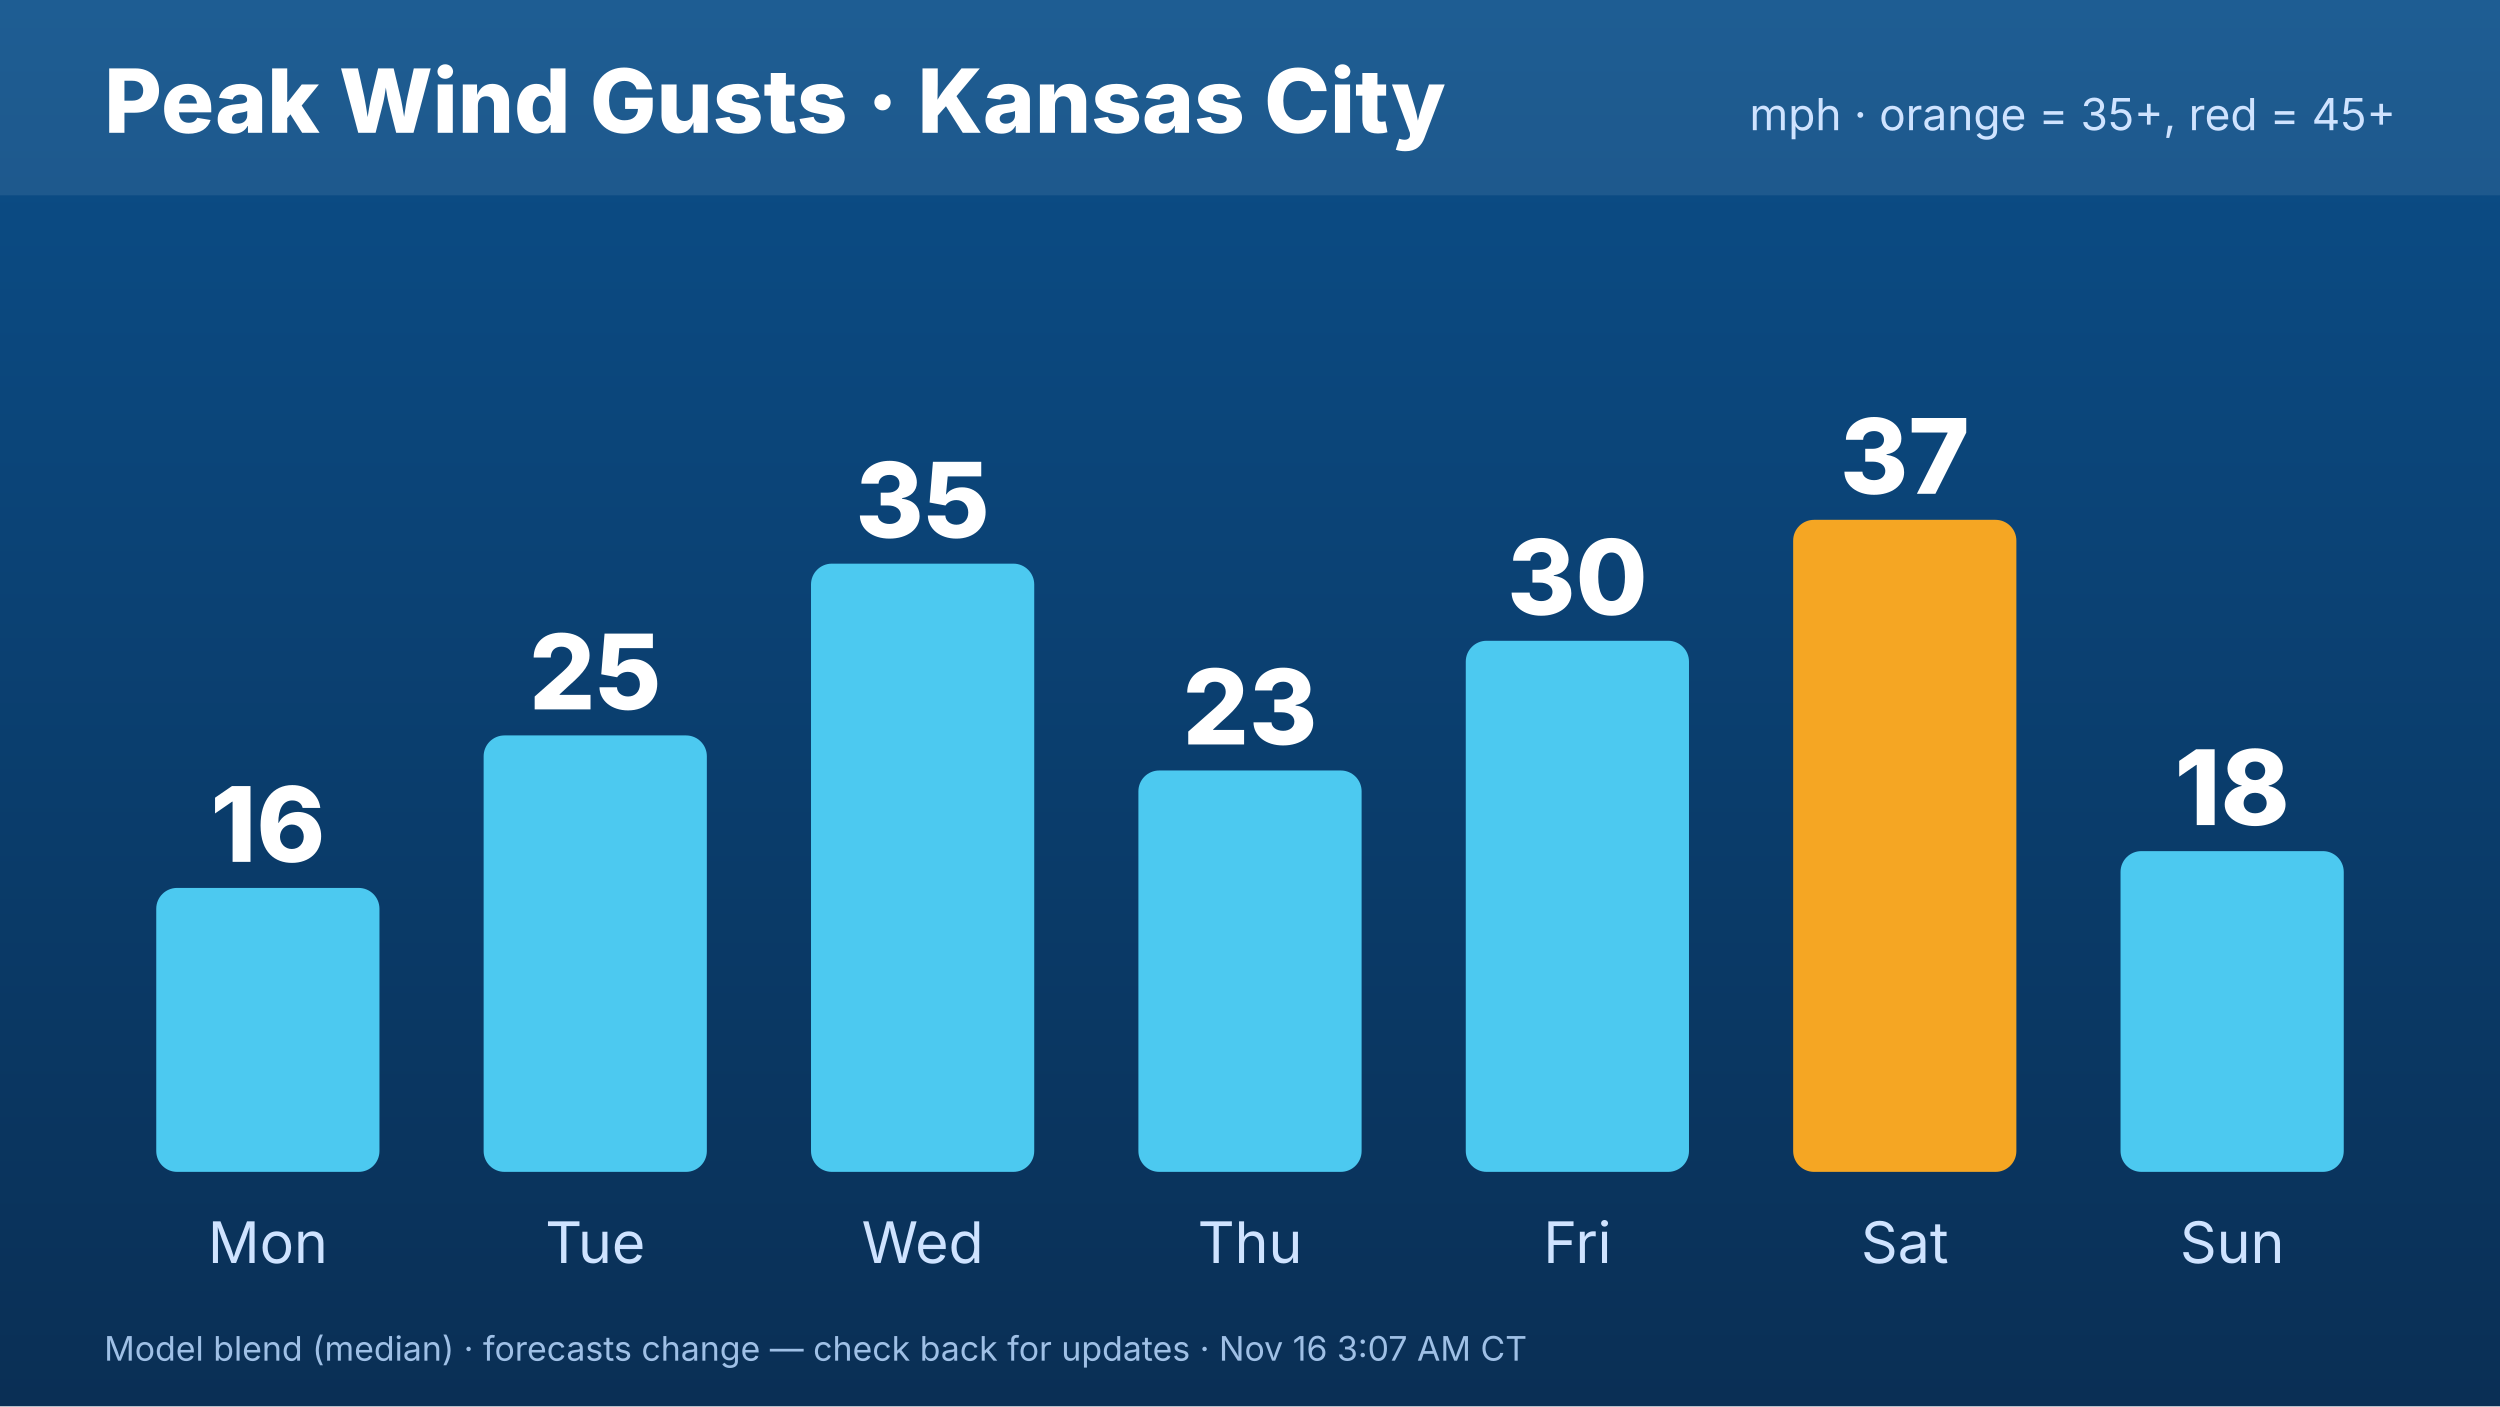
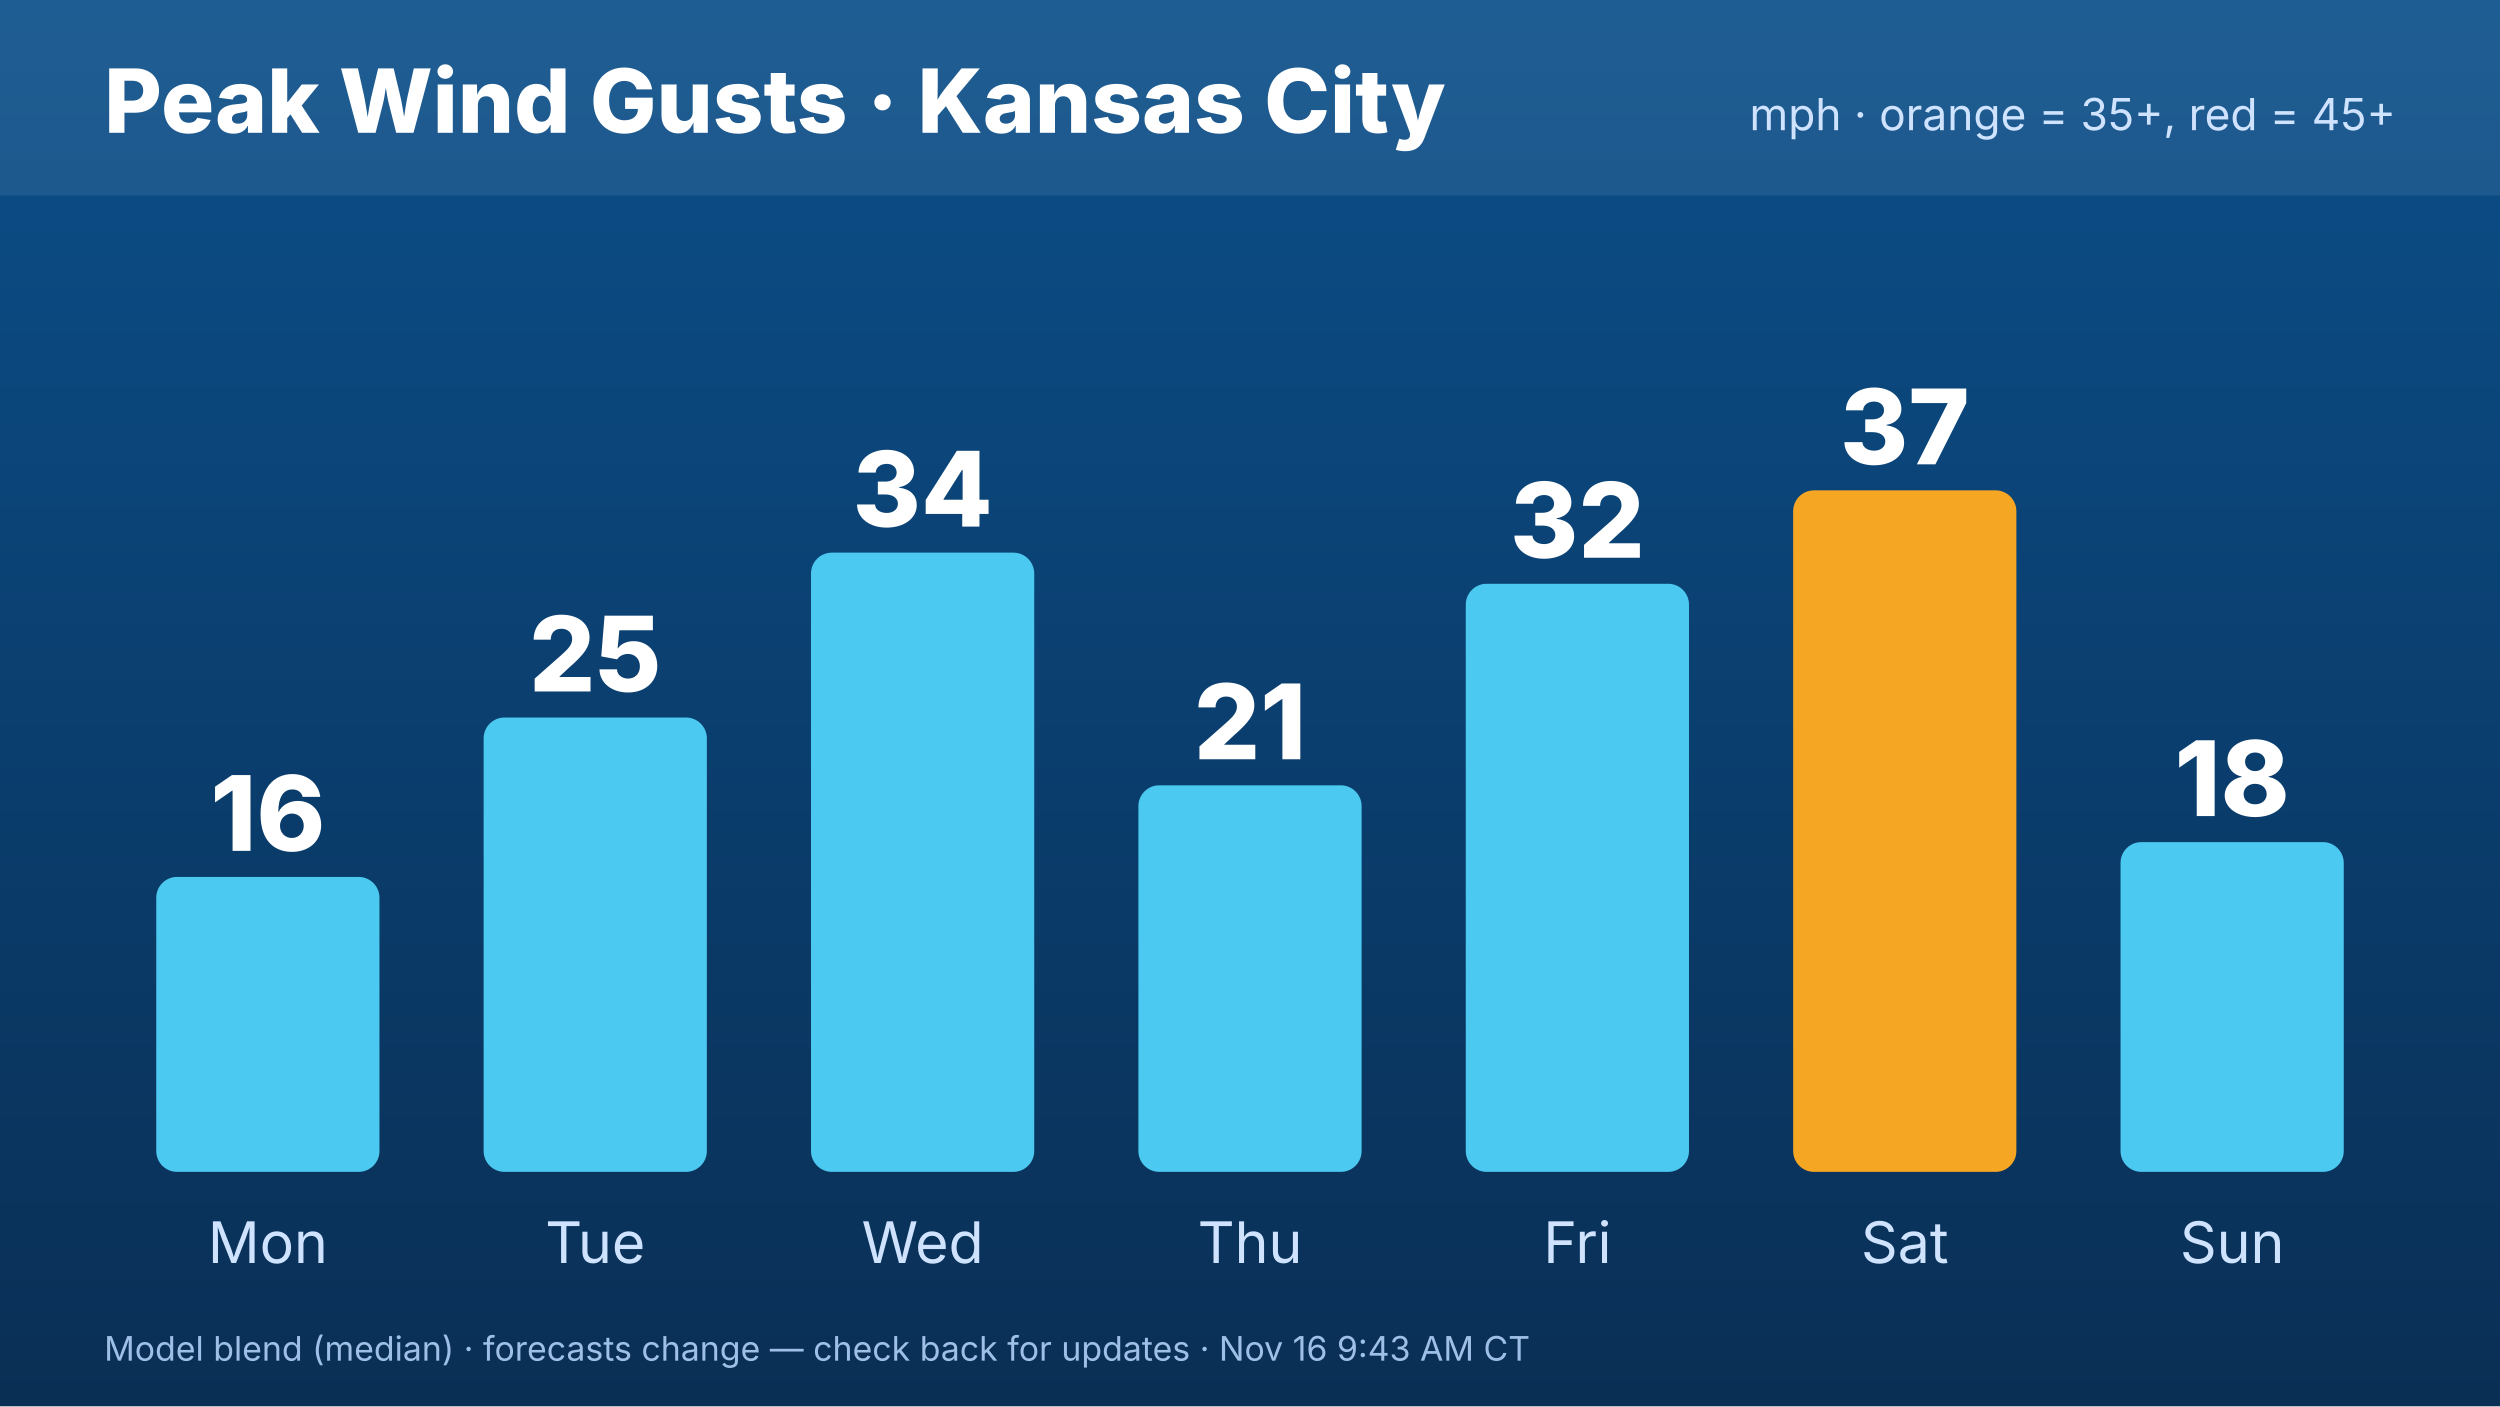
<svg xmlns="http://www.w3.org/2000/svg" width="1920" height="1080" viewBox="0 0 1920 1080" font-family="Inter,Helvetica,Arial,sans-serif">
  <defs>
    <linearGradient id="bg" x1="0" y1="0" x2="0" y2="1">
      <stop offset="0" stop-color="#0b4f8a" />
      <stop offset="1" stop-color="#0a2f55" />
    </linearGradient>
  </defs>
  <rect width="1920" height="1080" fill="url(#bg)" />
  <rect x="0" y="0" width="1920" height="150" fill="#ffffff" opacity=".08" />
  <text x="80" y="102" font-size="68" font-weight="800" fill="#fff">Peak Wind Gusts · Kansas City</text>
  <text x="1840" y="100" font-size="34" fill="#cfe3ff" text-anchor="end">mph · orange = 35+, red = 45+</text>
-   <rect x="120.0" y="681.923" width="171.429" height="218.077" rx="16" fill="#4cc9f0" />
-   <text x="205.714" y="661.923" font-size="80" font-weight="800" fill="#fff" text-anchor="middle">16</text>
+   <rect x="120.0" y="673.467" width="171.429" height="226.533" rx="16" fill="#4cc9f0" />
+   <text x="205.714" y="653.467" font-size="80" font-weight="800" fill="#fff" text-anchor="middle">16</text>
  <text x="205.714" y="970" font-size="44" fill="#cfe3ff" text-anchor="middle">Mon</text>
-   <rect x="371.429" y="564.808" width="171.429" height="335.192" rx="16" fill="#4cc9f0" />
-   <text x="457.143" y="544.808" font-size="80" font-weight="800" fill="#fff" text-anchor="middle">25</text>
+   <rect x="371.429" y="551.055" width="171.429" height="348.945" rx="16" fill="#4cc9f0" />
+   <text x="457.143" y="531.055" font-size="80" font-weight="800" fill="#fff" text-anchor="middle">25</text>
  <text x="457.143" y="970" font-size="44" fill="#cfe3ff" text-anchor="middle">Tue</text>
-   <rect x="622.857" y="432.885" width="171.429" height="467.115" rx="16" fill="#4cc9f0" />
-   <text x="708.571" y="412.885" font-size="80" font-weight="800" fill="#fff" text-anchor="middle">35</text>
+   <rect x="622.857" y="424.422" width="171.429" height="475.578" rx="16" fill="#4cc9f0" />
+   <text x="708.571" y="404.422" font-size="80" font-weight="800" fill="#fff" text-anchor="middle">34</text>
  <text x="708.571" y="970" font-size="44" fill="#cfe3ff" text-anchor="middle">Wed</text>
-   <rect x="874.286" y="591.731" width="171.429" height="308.269" rx="16" fill="#4cc9f0" />
-   <text x="960" y="571.731" font-size="80" font-weight="800" fill="#fff" text-anchor="middle">23</text>
+   <rect x="874.286" y="603.116" width="171.429" height="296.884" rx="16" fill="#4cc9f0" />
+   <text x="960" y="583.116" font-size="80" font-weight="800" fill="#fff" text-anchor="middle">21</text>
  <text x="960" y="970" font-size="44" fill="#cfe3ff" text-anchor="middle">Thu</text>
-   <rect x="1125.714" y="492.115" width="171.429" height="407.885" rx="16" fill="#4cc9f0" />
-   <text x="1211.429" y="472.115" font-size="80" font-weight="800" fill="#fff" text-anchor="middle">30</text>
+   <rect x="1125.714" y="448.342" width="171.429" height="451.658" rx="16" fill="#4cc9f0" />
+   <text x="1211.429" y="428.342" font-size="80" font-weight="800" fill="#fff" text-anchor="middle">32</text>
  <text x="1211.429" y="970" font-size="44" fill="#cfe3ff" text-anchor="middle">Fri</text>
-   <rect x="1377.143" y="399.231" width="171.429" height="500.769" rx="16" fill="#f5a623" />
-   <text x="1462.857" y="379.231" font-size="80" font-weight="800" fill="#fff" text-anchor="middle">37</text>
+   <rect x="1377.143" y="376.583" width="171.429" height="523.417" rx="16" fill="#f5a623" />
+   <text x="1462.857" y="356.583" font-size="80" font-weight="800" fill="#fff" text-anchor="middle">37</text>
  <text x="1462.857" y="970" font-size="44" fill="#cfe3ff" text-anchor="middle">Sat</text>
-   <rect x="1628.571" y="653.654" width="171.429" height="246.346" rx="16" fill="#4cc9f0" />
-   <text x="1714.286" y="633.654" font-size="80" font-weight="800" fill="#fff" text-anchor="middle">18</text>
+   <rect x="1628.571" y="646.734" width="171.429" height="253.266" rx="16" fill="#4cc9f0" />
+   <text x="1714.286" y="626.734" font-size="80" font-weight="800" fill="#fff" text-anchor="middle">18</text>
  <text x="1714.286" y="970" font-size="44" fill="#cfe3ff" text-anchor="middle">Sun</text>
-   <text x="80" y="1045" font-size="26" fill="#9fc0e6">Model blend (median) · forecasts change — check back for updates · Nov 16 3:07 AM CT</text>
+   <text x="80" y="1045" font-size="26" fill="#9fc0e6">Model blend (median) · forecasts change — check back for updates · Nov 16 9:43 AM CT</text>
</svg>
